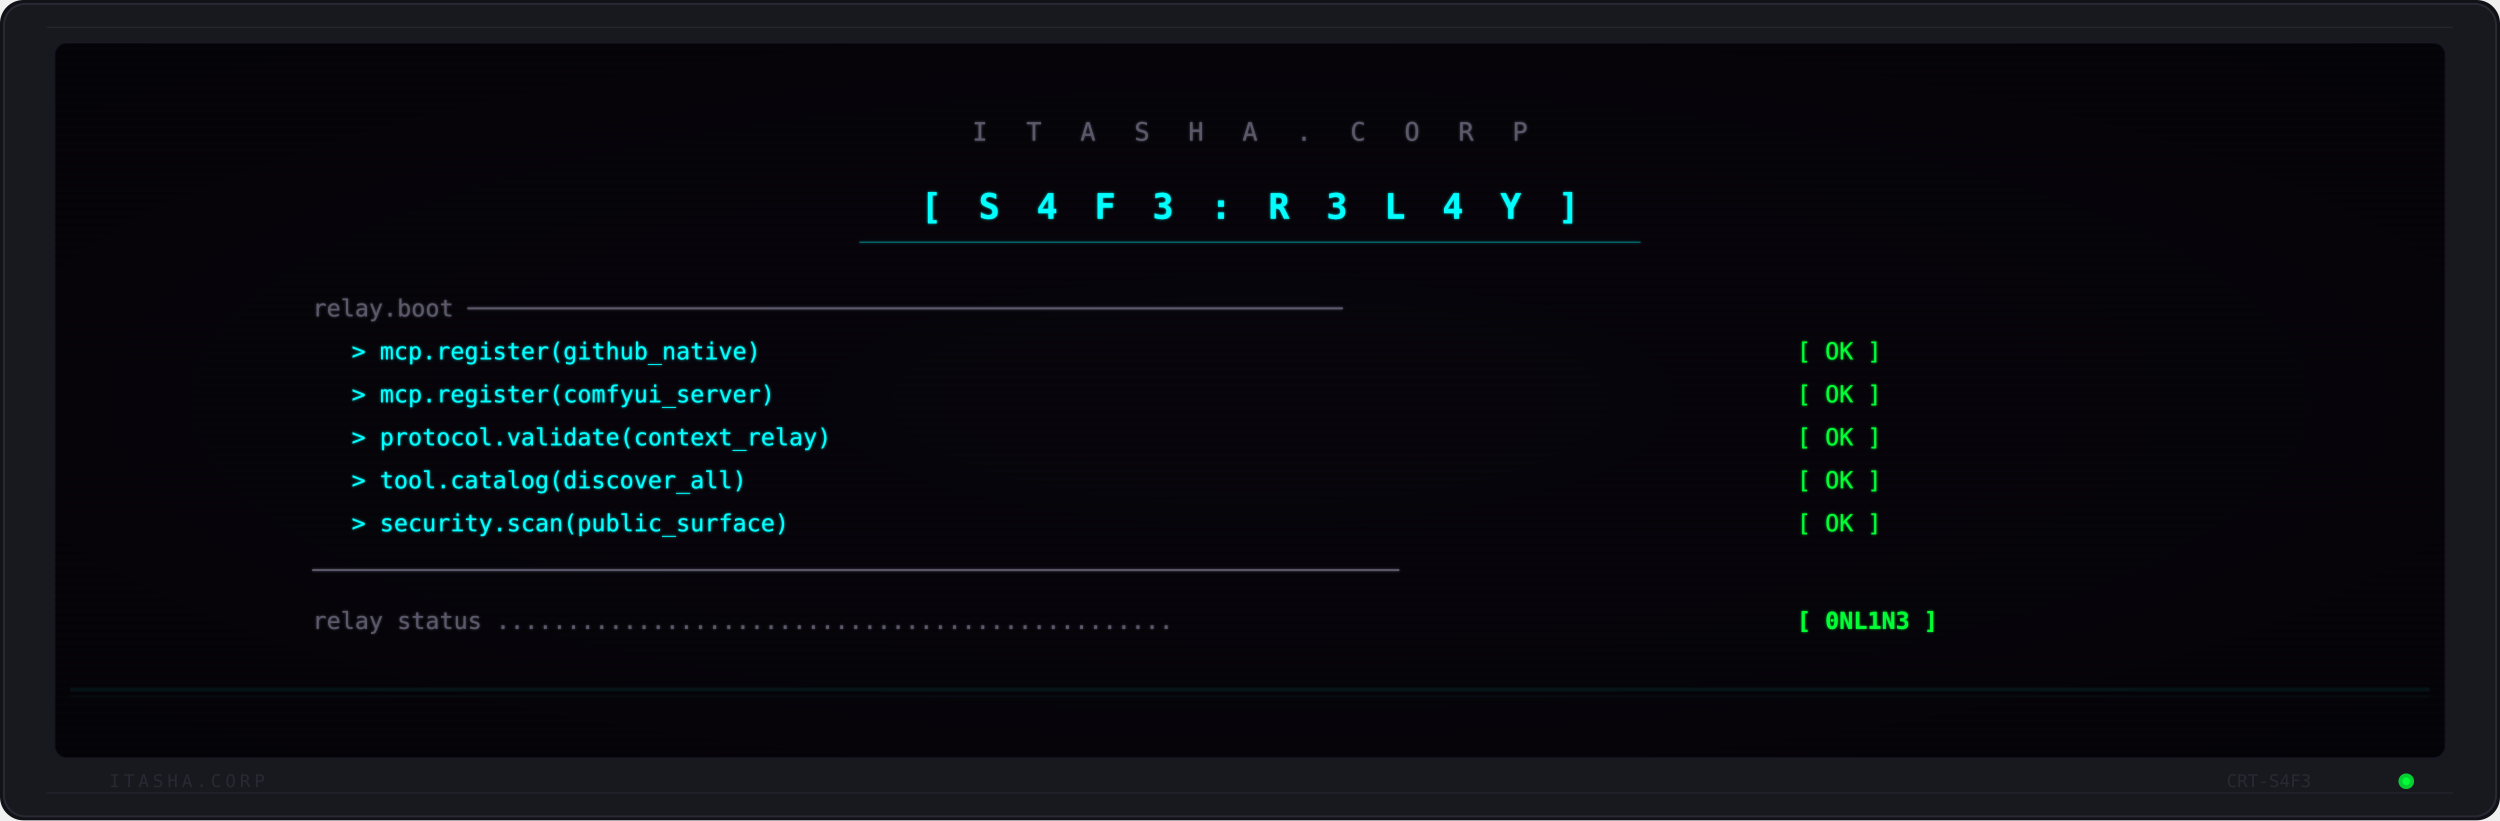
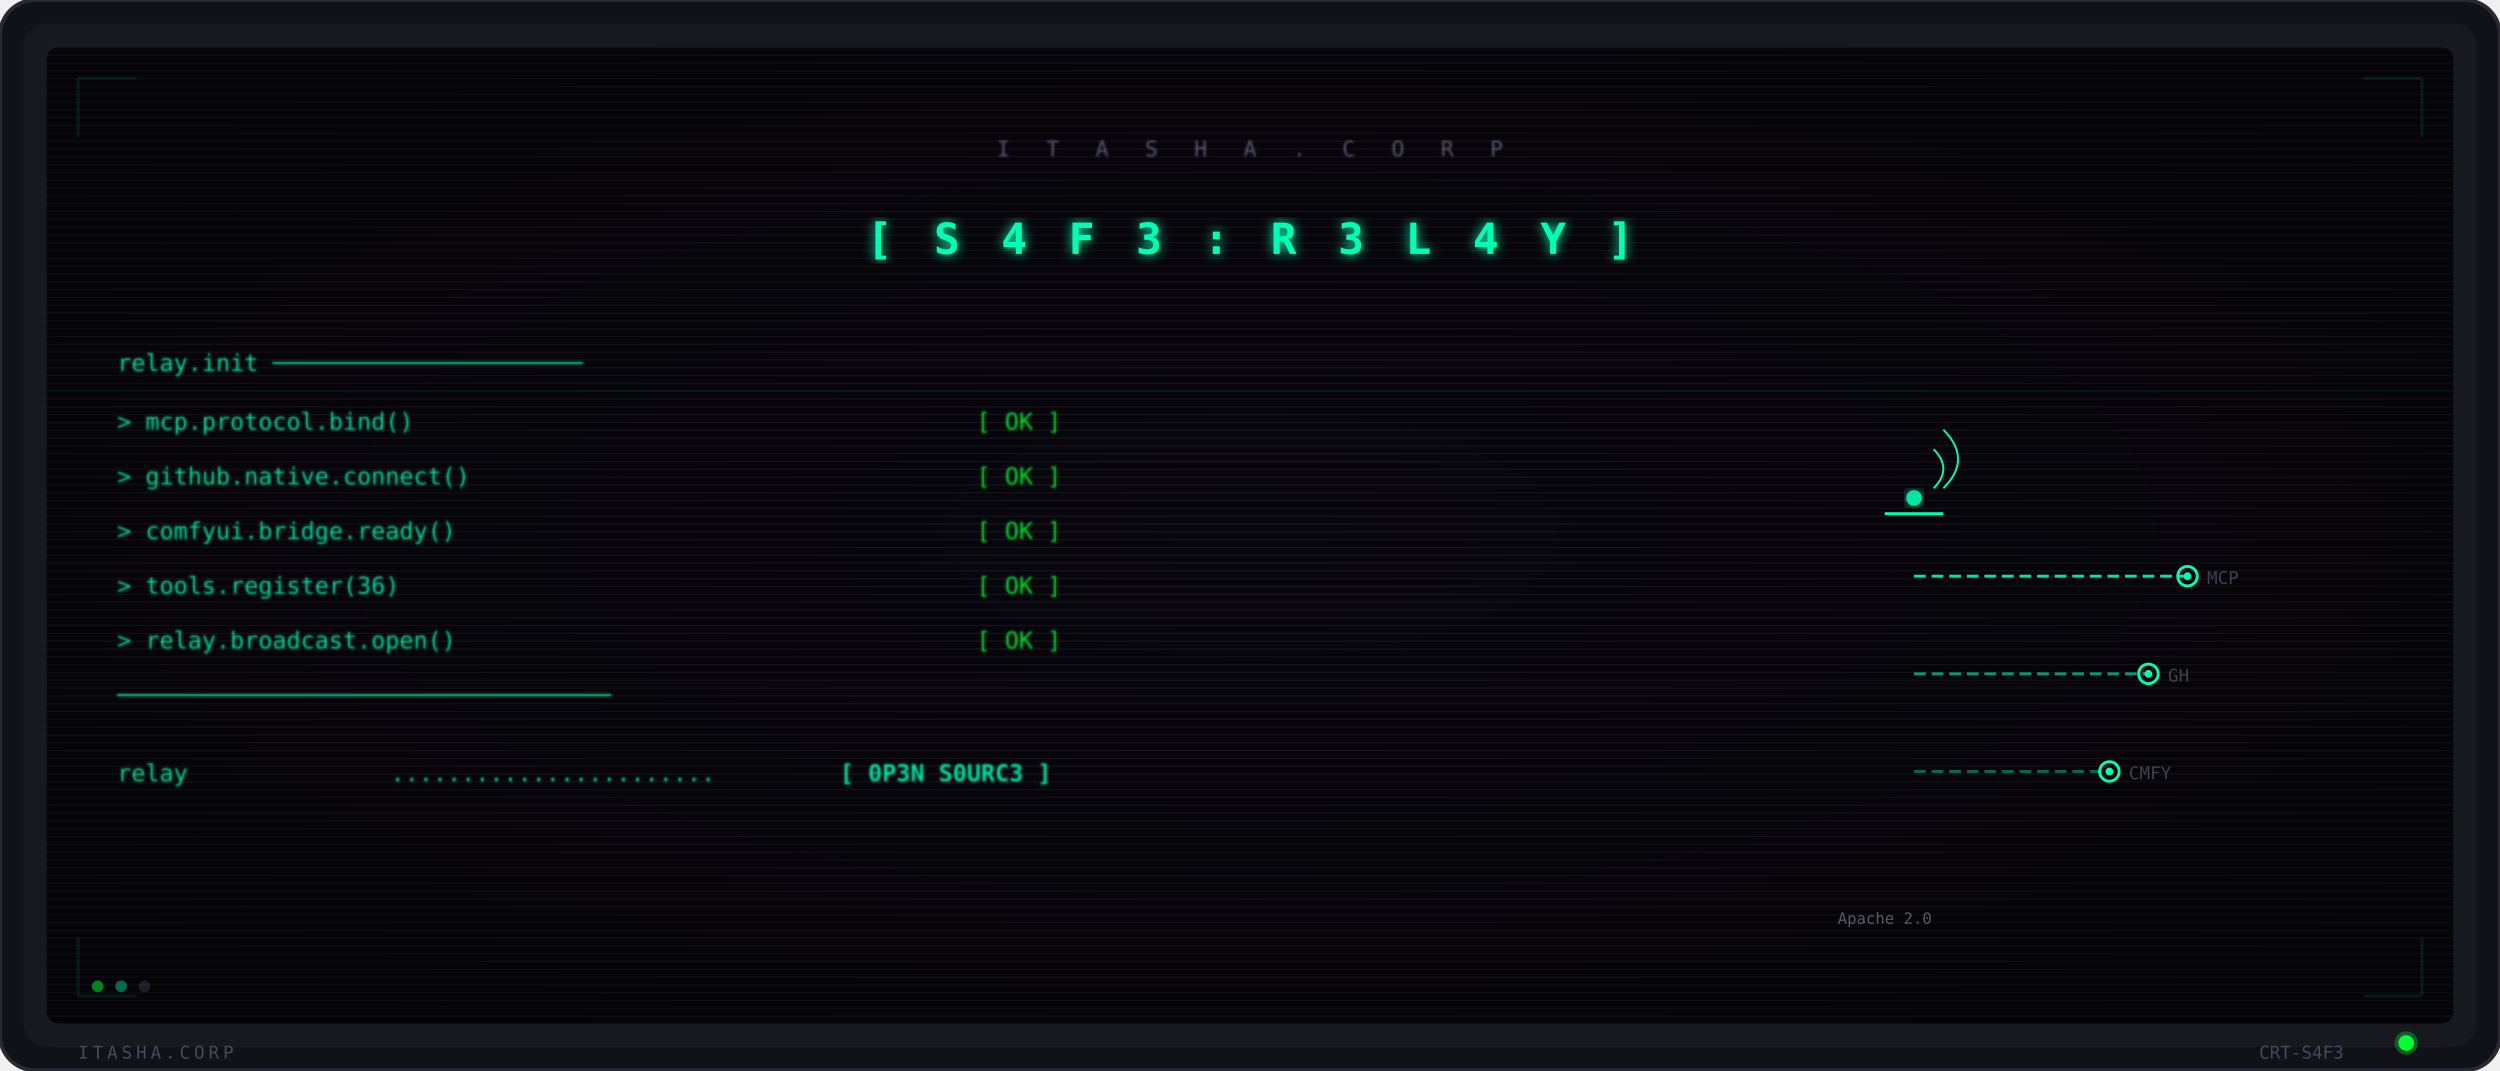
- <svg xmlns="http://www.w3.org/2000/svg" width="1280" height="420" viewBox="0 0 1280 420">
+ <svg xmlns="http://www.w3.org/2000/svg" viewBox="0 0 1280 548" width="1280" height="548">
  <defs>
-     <pattern id="scanlines" patternUnits="userSpaceOnUse" width="1280" height="4">
-       <rect width="1280" height="2" fill="transparent" />
-       <rect y="2" width="1280" height="2" fill="rgba(0,0,0,0.15)" />
+     <pattern id="scanlines" patternUnits="userSpaceOnUse" width="4" height="4">
+       <line x1="0" y1="0" x2="4" y2="0" stroke="#fff" stroke-width="0.5" opacity="0.15" />
    </pattern>
-     <radialGradient id="vignette" cx="50%" cy="50%" r="70%">
+     <radialGradient id="vignette" cx="50%" cy="50%" r="60%">
      <stop offset="0%" stop-color="transparent" />
      <stop offset="100%" stop-color="rgba(0,0,0,0.4)" />
    </radialGradient>
    <filter id="phosphor">
-       <feGaussianBlur in="SourceGraphic" stdDeviation="0.8" result="bloom" />
+       <feGaussianBlur stdDeviation="0.8" />
+     </filter>
+     <filter id="glow">
+       <feGaussianBlur stdDeviation="3" result="blur" />
      <feMerge>
-         <feMergeNode in="bloom" />
+         <feMergeNode in="blur" />
        <feMergeNode in="SourceGraphic" />
      </feMerge>
    </filter>
  </defs>
-   <rect x="0" y="0" width="1280" height="420" rx="12" ry="12" fill="#111118" />
-   <rect x="2" y="2" width="1276" height="416" rx="11" ry="11" fill="#18181f" stroke="#2a2833" stroke-width="1" />
-   <line x1="24" y1="14" x2="1256" y2="14" stroke="#2a2833" stroke-width="0.5" />
-   <line x1="24" y1="406" x2="1256" y2="406" stroke="#2a2833" stroke-width="0.5" />
-   <rect x="28" y="22" width="1224" height="366" rx="6" ry="6" fill="#08060d" />
-   <rect x="28" y="22" width="1224" height="366" rx="6" ry="6" fill="none" stroke="#1a1825" stroke-width="1" />
-   <rect x="28" y="22" width="1224" height="366" rx="6" ry="6" fill="url(#scanlines)" />
-   <rect x="28" y="22" width="1224" height="366" rx="6" ry="6" fill="url(#vignette)" />
-   <g filter="url(#phosphor)">
-     <text x="640" y="72" text-anchor="middle" font-family="'SF Mono','Fira Code','Cascadia Code','JetBrains Mono',Consolas,monospace" font-size="13" fill="#5a5869" letter-spacing="6">I T A S H A . C O R P</text>
-     <text x="640" y="112" text-anchor="middle" font-family="'SF Mono','Fira Code','Cascadia Code','JetBrains Mono',Consolas,monospace" font-size="18" fill="#00fffe" letter-spacing="4" font-weight="bold">[ S 4 F 3 : R 3 L 4 Y ]</text>
-     <line x1="440" y1="124" x2="840" y2="124" stroke="#00fffe" stroke-width="0.5" opacity="0.4" />
-     <text x="160" y="162" font-family="'SF Mono','Fira Code','Cascadia Code','JetBrains Mono',Consolas,monospace" font-size="12" fill="#5a5869">relay.boot ──────────────────────────────────────────────────────────────</text>
-     <text x="180" y="184" font-family="'SF Mono','Fira Code','Cascadia Code','JetBrains Mono',Consolas,monospace" font-size="12" fill="#00fffe">&gt; mcp.register(github_native)</text>
-     <text x="920" y="184" font-family="'SF Mono','Fira Code','Cascadia Code','JetBrains Mono',Consolas,monospace" font-size="12" fill="#01fe36">[ OK ]</text>
-     <text x="180" y="206" font-family="'SF Mono','Fira Code','Cascadia Code','JetBrains Mono',Consolas,monospace" font-size="12" fill="#00fffe">&gt; mcp.register(comfyui_server)</text>
-     <text x="920" y="206" font-family="'SF Mono','Fira Code','Cascadia Code','JetBrains Mono',Consolas,monospace" font-size="12" fill="#01fe36">[ OK ]</text>
-     <text x="180" y="228" font-family="'SF Mono','Fira Code','Cascadia Code','JetBrains Mono',Consolas,monospace" font-size="12" fill="#00fffe">&gt; protocol.validate(context_relay)</text>
-     <text x="920" y="228" font-family="'SF Mono','Fira Code','Cascadia Code','JetBrains Mono',Consolas,monospace" font-size="12" fill="#01fe36">[ OK ]</text>
-     <text x="180" y="250" font-family="'SF Mono','Fira Code','Cascadia Code','JetBrains Mono',Consolas,monospace" font-size="12" fill="#00fffe">&gt; tool.catalog(discover_all)</text>
-     <text x="920" y="250" font-family="'SF Mono','Fira Code','Cascadia Code','JetBrains Mono',Consolas,monospace" font-size="12" fill="#01fe36">[ OK ]</text>
-     <text x="180" y="272" font-family="'SF Mono','Fira Code','Cascadia Code','JetBrains Mono',Consolas,monospace" font-size="12" fill="#00fffe">&gt; security.scan(public_surface)</text>
-     <text x="920" y="272" font-family="'SF Mono','Fira Code','Cascadia Code','JetBrains Mono',Consolas,monospace" font-size="12" fill="#01fe36">[ OK ]</text>
-     <text x="160" y="296" font-family="'SF Mono','Fira Code','Cascadia Code','JetBrains Mono',Consolas,monospace" font-size="12" fill="#5a5869">─────────────────────────────────────────────────────────────────────────────</text>
-     <text x="160" y="322" font-family="'SF Mono','Fira Code','Cascadia Code','JetBrains Mono',Consolas,monospace" font-size="12" fill="#5a5869">relay status ................................................</text>
-     <text x="920" y="322" font-family="'SF Mono','Fira Code','Cascadia Code','JetBrains Mono',Consolas,monospace" font-size="12" fill="#01fe36" font-weight="bold">[ 0NL1N3 ]</text>
+   <style>
+     @keyframes sweep { 0% { transform: translateY(0); } 100% { transform: translateY(500px); } }
+     @keyframes flicker { 0%,96%,100% { opacity: 1; } 97% { opacity: 0.97; } 98% { opacity: 0.99; } }
+     @keyframes arcBroadcast { 0%,100% { opacity: 0.3; } 50% { opacity: 0.9; } }
+     @keyframes signalBroadcast { 0% { opacity: 0.8; stroke-dashoffset: 20; } 100% { opacity: 0.2; stroke-dashoffset: 0; } }
+     @keyframes endpointBlink { 0%,100% { opacity: 0.9; } 50% { opacity: 0.3; } }
+     text { font-family: 'SF Mono','Fira Code','Cascadia Code','JetBrains Mono',Consolas,monospace; }
+     @media (prefers-reduced-motion: reduce) { * { animation: none !important; transition: none !important; } }
+   </style>
+   <rect x="0" y="0" width="1280" height="548" rx="18" ry="18" fill="#111118" stroke="#2a2833" stroke-width="2" />
+   <rect x="12" y="12" width="1256" height="524" rx="12" ry="12" fill="#18181f" />
+   <rect x="24" y="24" width="1232" height="500" rx="6" ry="6" fill="#08060d" />
+   <rect x="24" y="24" width="1232" height="500" rx="6" ry="6" fill="url(#scanlines)" />
+   <rect x="24" y="24" width="1232" height="500" rx="6" ry="6" fill="url(#vignette)" />
+   <rect x="24" y="24" width="1232" height="2" fill="#00ffb3" opacity="0.03" style="animation: sweep 10s linear infinite;" />
+   <g style="animation: flicker 6s infinite;">
+     <text x="640" y="80" text-anchor="middle" fill="#5a5869" font-size="11" letter-spacing="6" filter="url(#phosphor)">I T A S H A . C O R P</text>
+     <text x="640" y="130" text-anchor="middle" fill="#00ffb3" font-size="22" font-weight="bold" letter-spacing="4" filter="url(#glow)">[ S 4 F 3 : R 3 L 4 Y ]</text>
+     <g fill="#00ffb3" font-size="12" filter="url(#phosphor)" opacity="0.9">
+       <text x="60" y="190">relay.init ──────────────────────</text>
+       <text x="60" y="220">&gt; mcp.protocol.bind()</text>
+       <text x="500" y="220" fill="#01fe36">[ OK ]</text>
+       <text x="60" y="248">&gt; github.native.connect()</text>
+       <text x="500" y="248" fill="#01fe36">[ OK ]</text>
+       <text x="60" y="276">&gt; comfyui.bridge.ready()</text>
+       <text x="500" y="276" fill="#01fe36">[ OK ]</text>
+       <text x="60" y="304">&gt; tools.register(36)</text>
+       <text x="500" y="304" fill="#01fe36">[ OK ]</text>
+       <text x="60" y="332">&gt; relay.broadcast.open()</text>
+       <text x="500" y="332" fill="#01fe36">[ OK ]</text>
+       <text x="60" y="360">───────────────────────────────────</text>
+       <text x="60" y="400">relay</text>
+       <text x="200" y="400">.......................</text>
+       <text x="430" y="400" fill="#00ffb3" font-weight="bold">[ 0P3N S0URC3 ]</text>
+     </g>
+     <g transform="translate(920, 255)">
+       <line x1="60" y1="0" x2="60" y2="200" stroke="#00ffb3" stroke-width="2.5" filter="url(#glow)" />
+       <circle cx="60" cy="0" r="4" fill="#00ffb3" opacity="0.9" filter="url(#glow)" />
+       <line x1="45" y1="8" x2="75" y2="8" stroke="#00ffb3" stroke-width="1.5" />
+       <line x1="60" y1="40" x2="200" y2="40" stroke="#00ffb3" stroke-width="1.5" opacity="0.9" stroke-dasharray="6,3" style="animation: signalBroadcast 1.5s linear infinite;" />
+       <circle cx="200" cy="40" r="5" fill="none" stroke="#00ffb3" stroke-width="1.5" style="animation: endpointBlink 2s ease-in-out infinite;" />
+       <circle cx="200" cy="40" r="2" fill="#00ffb3" style="animation: endpointBlink 2s ease-in-out infinite;" />
+       <text x="210" y="44" fill="#5a5869" font-size="9" opacity="0.7">MCP</text>
+       <line x1="60" y1="90" x2="180" y2="90" stroke="#00ffb3" stroke-width="1.5" opacity="0.6" stroke-dasharray="6,3" style="animation: signalBroadcast 2s linear infinite;" />
+       <circle cx="180" cy="90" r="5" fill="none" stroke="#00ffb3" stroke-width="1.5" style="animation: endpointBlink 2s ease-in-out 0.4s infinite;" />
+       <circle cx="180" cy="90" r="2" fill="#00ffb3" style="animation: endpointBlink 2s ease-in-out 0.4s infinite;" />
+       <text x="190" y="94" fill="#5a5869" font-size="9" opacity="0.7">GH</text>
+       <line x1="60" y1="140" x2="160" y2="140" stroke="#00ffb3" stroke-width="1.5" opacity="0.4" stroke-dasharray="6,3" style="animation: signalBroadcast 2.5s linear infinite;" />
+       <circle cx="160" cy="140" r="5" fill="none" stroke="#00ffb3" stroke-width="1.5" style="animation: endpointBlink 2s ease-in-out 0.8s infinite;" />
+       <circle cx="160" cy="140" r="2" fill="#00ffb3" style="animation: endpointBlink 2s ease-in-out 0.8s infinite;" />
+       <text x="170" y="144" fill="#5a5869" font-size="9" opacity="0.7">CMFY</text>
+       <path d="M 70 -5 Q 80 -15 70 -25" fill="none" stroke="#00ffb3" stroke-width="1" style="animation: arcBroadcast 2s ease-in-out infinite;" />
+       <path d="M 75 -5 Q 90 -20 75 -35" fill="none" stroke="#00ffb3" stroke-width="1" style="animation: arcBroadcast 2s ease-in-out 0.3s infinite;" />
+       <text x="45" y="218" fill="#5a5869" font-size="8" text-anchor="middle">Apache 2.0</text>
+     </g>
  </g>
-   <rect x="36" y="352" width="1208" height="2" fill="#00fffe" opacity="0.06" />
-   <rect x="36" y="356" width="1208" height="1" fill="#00fffe" opacity="0.03" />
-   <circle cx="1232" cy="400" r="4" fill="#01fe36" opacity="0.8" />
-   <circle cx="1232" cy="400" r="2" fill="#01fe36" />
-   <text x="56" y="403" font-family="'SF Mono','Fira Code','Cascadia Code','JetBrains Mono',Consolas,monospace" font-size="9" fill="#2a2833" letter-spacing="2">ITASHA.CORP</text>
-   <text x="1140" y="403" font-family="'SF Mono','Fira Code','Cascadia Code','JetBrains Mono',Consolas,monospace" font-size="9" fill="#2a2833">CRT-S4F3</text>
+   <path d="M 40,40 L 40,70 M 40,40 L 70,40" stroke="#00ffb3" stroke-width="1.5" fill="none" opacity="0.1" />
+   <path d="M 1240,40 L 1240,70 M 1240,40 L 1210,40" stroke="#00ffb3" stroke-width="1.5" fill="none" opacity="0.1" />
+   <path d="M 40,510 L 40,480 M 40,510 L 70,510" stroke="#00ffb3" stroke-width="1.5" fill="none" opacity="0.1" />
+   <path d="M 1240,510 L 1240,480 M 1240,510 L 1210,510" stroke="#00ffb3" stroke-width="1.5" fill="none" opacity="0.1" />
+   <line x1="24" y1="200" x2="1256" y2="200" stroke="#00ffb3" stroke-width="0.5" opacity="0.04" />
+   <line x1="24" y1="350" x2="1256" y2="350" stroke="#00ffb3" stroke-width="0.5" opacity="0.03" />
+   <circle cx="50" cy="505" r="3" fill="#01fe36" opacity="0.5" />
+   <circle cx="62" cy="505" r="3" fill="#00ffb3" opacity="0.4" />
+   <circle cx="74" cy="505" r="3" fill="#5a5869" opacity="0.3" />
+   <line x1="30" y1="14" x2="1250" y2="14" stroke="#2a2833" stroke-width="0.5" opacity="0.3" />
+   <line x1="30" y1="536" x2="1250" y2="536" stroke="#2a2833" stroke-width="0.5" opacity="0.3" />
+   <text x="40" y="542" font-family="'SF Mono','Fira Code','Cascadia Code','JetBrains Mono',Consolas,monospace" font-size="9" fill="#4a4859" letter-spacing="2">ITASHA.CORP</text>
+   <text x="1200" y="542" text-anchor="end" font-family="'SF Mono','Fira Code','Cascadia Code','JetBrains Mono',Consolas,monospace" font-size="9" fill="#4a4859">CRT-S4F3</text>
+   <circle cx="1232" cy="534" r="6" fill="#01fe36" opacity="0.3" />
+   <circle cx="1232" cy="534" r="4" fill="#01fe36" opacity="1.0" />
</svg>
